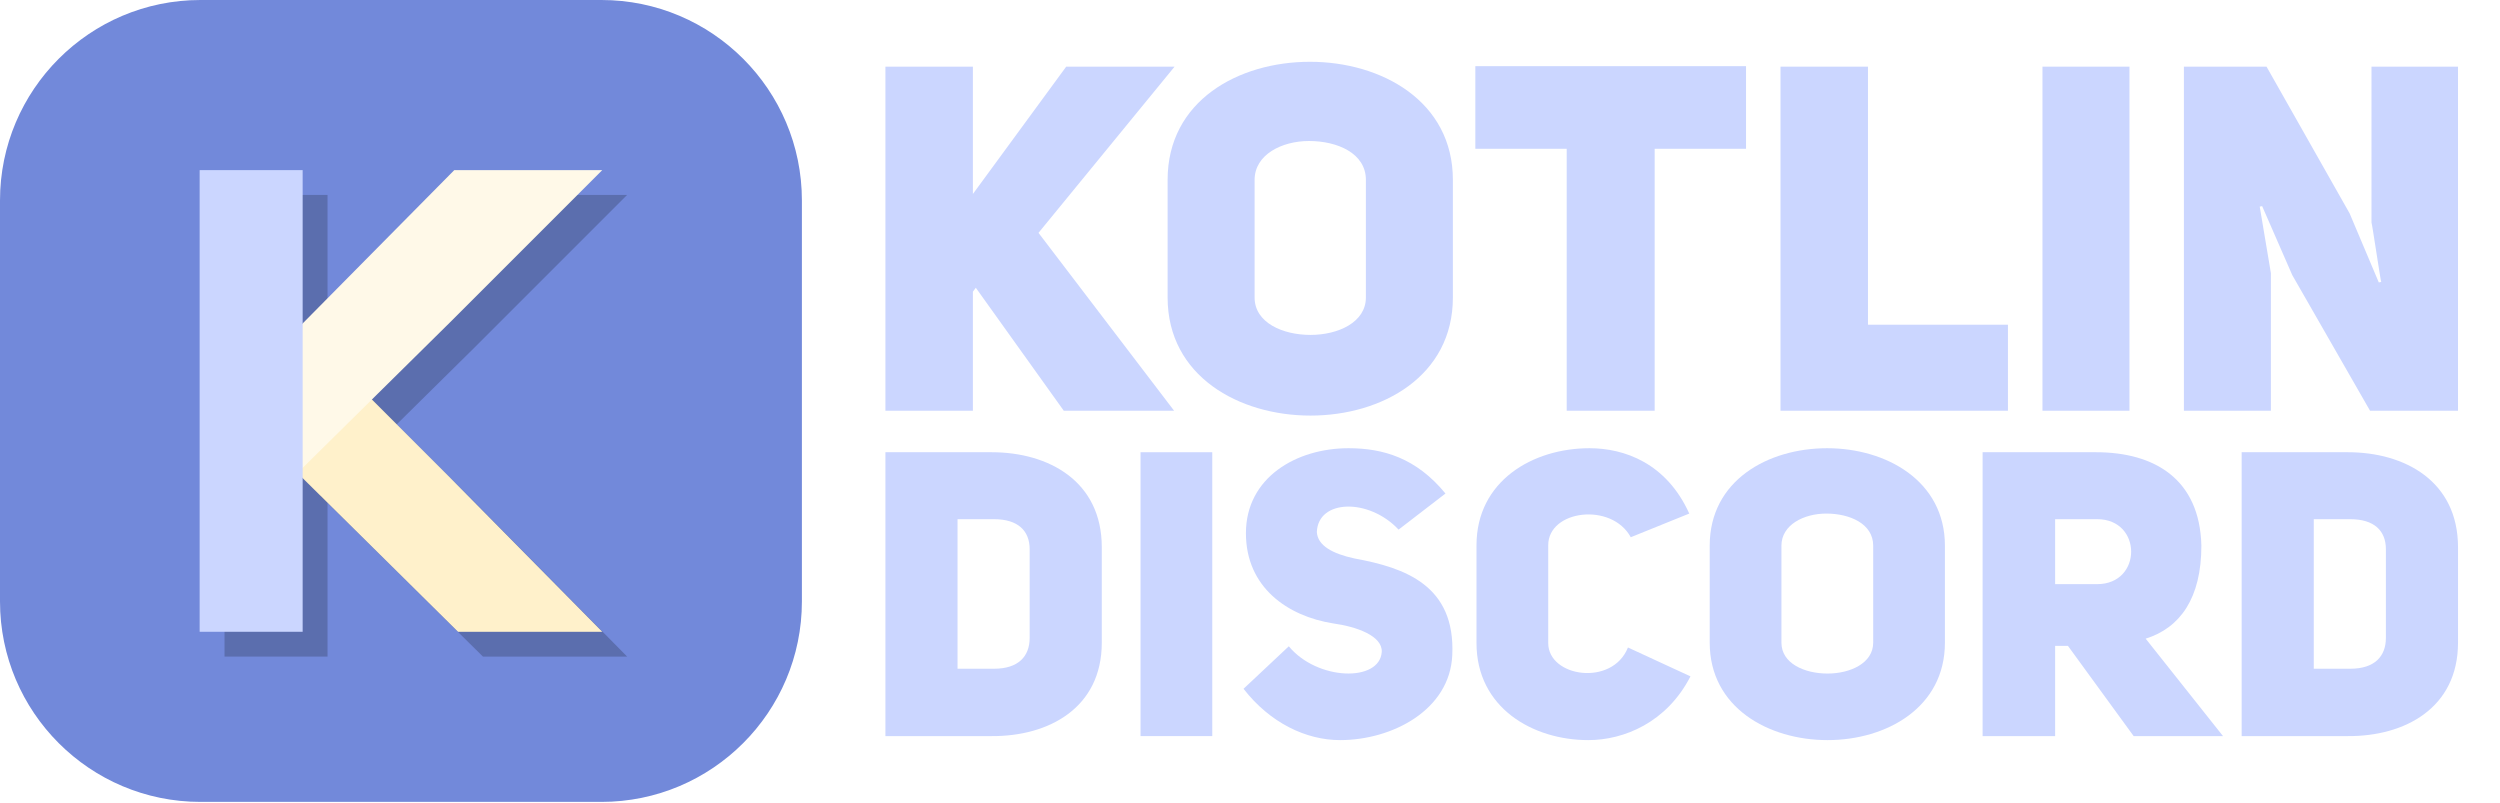
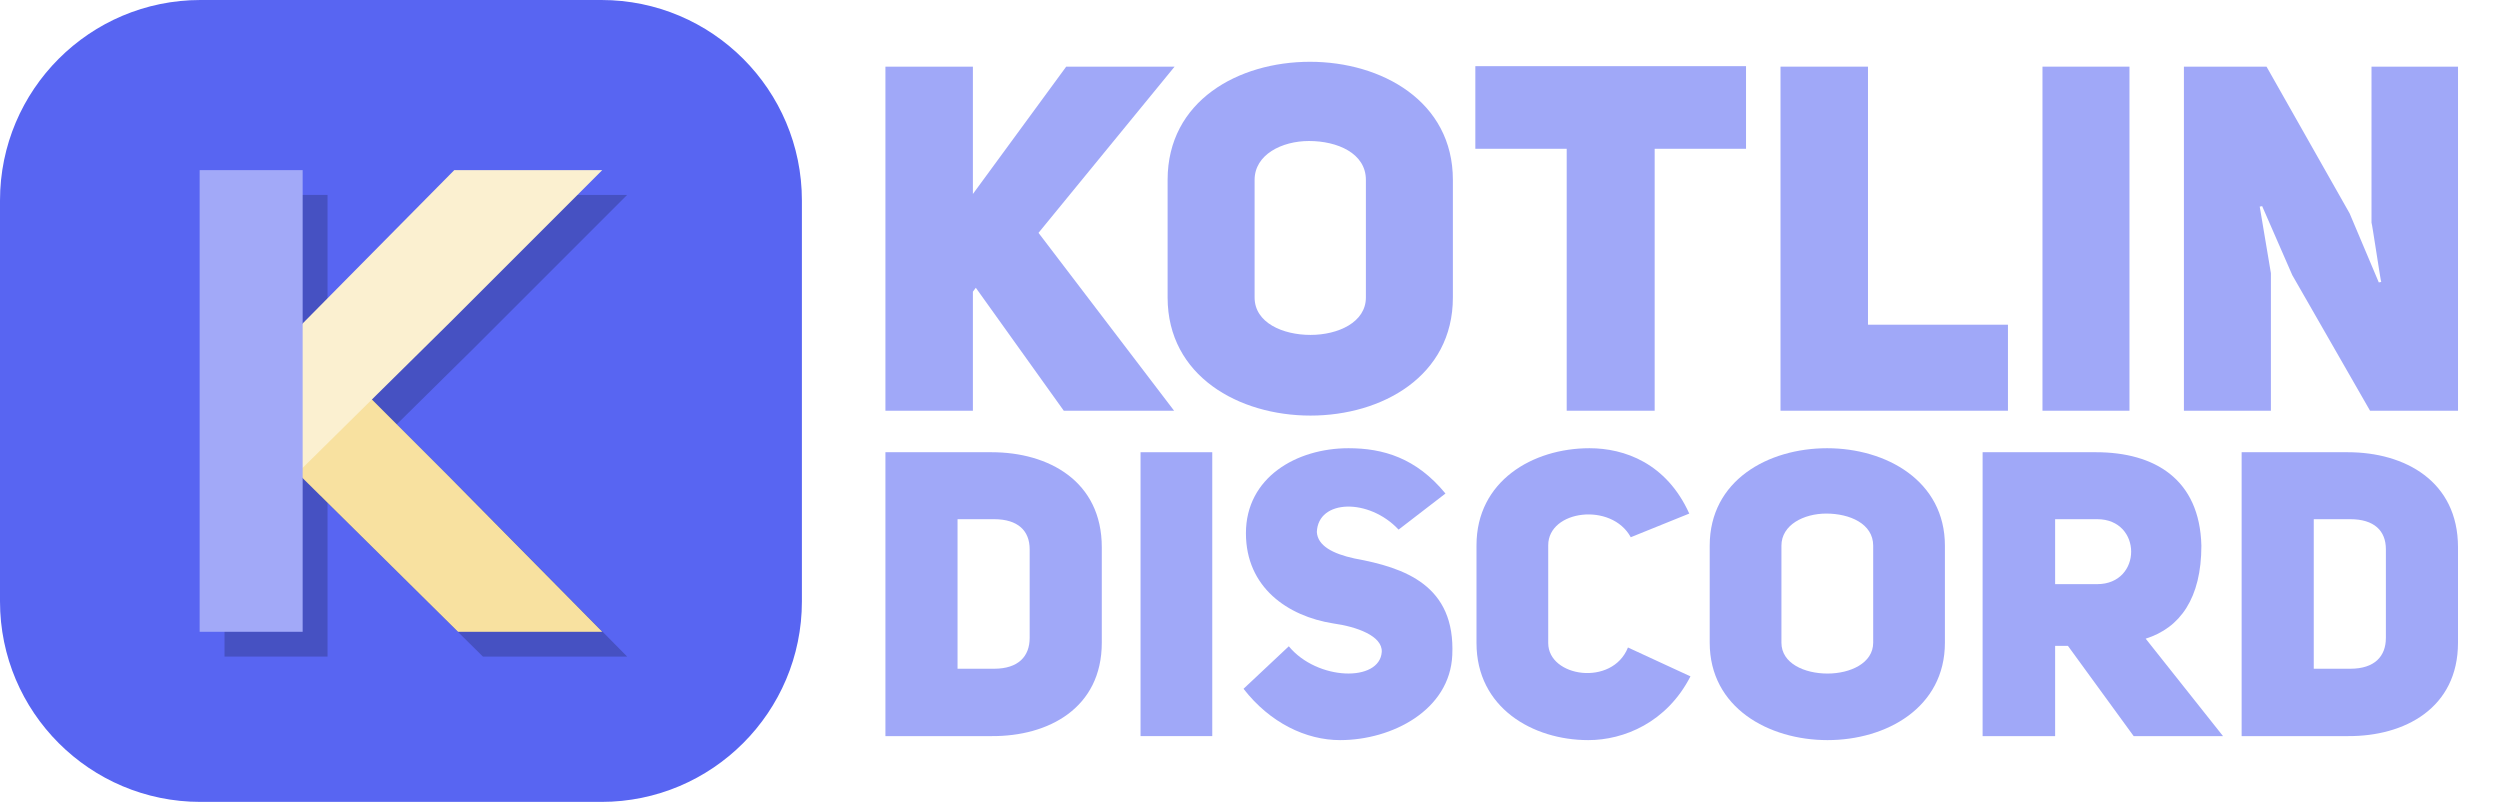
<svg xmlns="http://www.w3.org/2000/svg" width="100%" height="100%" viewBox="0 0 1299 417" version="1.1" xml:space="preserve" style="fill-rule:evenodd;clip-rule:evenodd;stroke-linejoin:round;stroke-miterlimit:2;">
-   <g id="Text">
-     <g id="Discord">
-       <path id="path892" d="M460.063,234.976l0,147.502l55.172,0c29.564,0.208 57.254,-14.584 57.254,-48.542l0,-49.584c0,-34.376 -27.69,-49.376 -57.254,-49.376l-55.172,0Zm37.476,112.501l0,-77.709l18.945,0c12.492,0 18.53,6.042 18.53,15.625l0,46.043c0,9.583 -5.83,16.041 -18.53,16.041l-18.945,0Z" style="fill:#cbd6ff;fill-rule:nonzero;" />
-       <rect id="path894" x="592.625" y="234.976" width="37.267" height="147.502" style="fill:#cbd6ff;fill-rule:nonzero;" />
-       <path id="path896" d="M646.135,357.894c13.74,17.709 32.478,26.667 50.175,26.667c27.065,0 57.045,-15.625 58.294,-44.167c1.666,-36.25 -24.567,-45.417 -50.799,-50.209c-11.451,-2.5 -19.154,-6.667 -19.571,-13.75c0.625,-17.084 27.066,-17.709 42.472,-1.25l24.359,-18.75c-15.198,-18.542 -32.479,-23.542 -50.383,-23.542c-27.066,0 -53.298,15.208 -53.298,44.167c0,28.125 21.652,43.125 45.386,46.876c12.076,1.666 25.608,6.458 25.192,14.791c-1.041,15.834 -33.52,15.001 -48.301,-2.916l-23.526,22.083Z" style="fill:#cbd6ff;fill-rule:nonzero;" />
-       <path id="path898" d="M845.888,336.436c-8.12,20.417 -41.431,15.417 -41.431,-2.292l0,-50.834c0,-18.334 32.895,-22.5 42.888,-4.167l30.397,-12.291c-11.867,-26.251 -33.728,-33.959 -51.841,-33.959c-29.564,0 -58.711,17.083 -58.711,50.417l0,50.834c0,33.542 29.147,50.417 58.087,50.417c18.529,0 40.806,-9.167 53.089,-33.125l-32.478,-15Z" style="fill:#cbd6ff;fill-rule:nonzero;" />
-       <path id="path900" d="M888.366,333.936c0,33.75 30.605,50.625 61.21,50.625c30.604,0 61.001,-16.875 61.001,-50.625l0,-50.418c0,-33.75 -30.605,-50.625 -61.21,-50.625c-30.604,0 -61.001,16.667 -61.001,50.625l0,50.418Zm37.267,-50.418c0,-10.833 11.659,-16.666 23.318,-16.666c12.075,0 24.359,5.208 24.359,16.666l0,50.418c0,10.625 -11.867,16.042 -23.734,16.042c-11.868,0 -23.943,-5.209 -23.943,-16.042l0,-50.418Z" style="fill:#cbd6ff;fill-rule:nonzero;" />
-       <path id="path902" d="M1108.65,382.478l46.427,0l-40.182,-50.626c17.905,-5.625 28.939,-21.042 28.939,-48.334c-0.832,-34.583 -24.358,-48.542 -54.755,-48.542l-58.919,0l0,147.502l37.683,0l0,-46.876l6.663,0l34.144,46.876Zm-40.807,-78.959l0,-33.751l21.861,0c23.526,0 23.526,33.751 0,33.751l-21.861,0Z" style="fill:#cbd6ff;fill-rule:nonzero;" />
-       <path id="path904" d="M1164.76,234.976l0,147.502l55.172,0c29.563,0.208 57.253,-14.584 57.253,-48.542l0,-49.584c0,-34.376 -27.69,-49.376 -57.253,-49.376l-55.172,0Zm37.475,112.501l0,-77.709l18.946,0c12.491,0 18.529,6.042 18.529,15.625l0,46.043c0,9.583 -5.829,16.041 -18.529,16.041l-18.946,0Z" style="fill:#cbd6ff;fill-rule:nonzero;" />
+   <g transform="matrix(4.16667,0,0,4.16667,0,0)">
+     <g id="Text" transform="matrix(1,0,0,1,0,-2.86102e-06)">
+       <g id="Discord" transform="matrix(1.24917,0,0,1.25002,-29.4239,-12.4353)">
+         <path id="path892" d="M111.946,55.063l-0,28.32l10.6,-0c5.68,0.04 11,-2.8 11,-9.32l-0,-9.52c-0,-6.6 -5.32,-9.48 -11,-9.48l-10.6,-0Zm7.2,21.6l-0,-14.92l3.64,-0c2.4,-0 3.56,1.16 3.56,3l-0,8.84c-0,1.84 -1.12,3.08 -3.56,3.08l-3.64,-0Z" style="fill:#a0a8f8;fill-rule:nonzero;" />
+         <rect id="path894" x="137.414" y="55.063" width="7.16" height="28.32" style="fill:#a0a8f8;fill-rule:nonzero;" />
+         <path id="path896" d="M147.695,78.663c2.64,3.4 6.24,5.12 9.64,5.12c5.2,-0 10.96,-3 11.2,-8.48c0.32,-6.96 -4.72,-8.72 -9.76,-9.64c-2.2,-0.48 -3.68,-1.28 -3.76,-2.64c0.12,-3.28 5.2,-3.4 8.16,-0.24l4.68,-3.6c-2.92,-3.56 -6.24,-4.52 -9.68,-4.52c-5.2,-0 -10.24,2.92 -10.24,8.48c0,5.4 4.16,8.28 8.72,9c2.32,0.32 4.92,1.24 4.84,2.84c-0.2,3.04 -6.44,2.88 -9.28,-0.56l-4.52,4.24Z" style="fill:#a0a8f8;fill-rule:nonzero;" />
+         <path id="path898" d="M186.073,74.543c-1.56,3.92 -7.96,2.96 -7.96,-0.44l0,-9.76c0,-3.52 6.32,-4.32 8.24,-0.8l5.84,-2.36c-2.28,-5.04 -6.48,-6.52 -9.96,-6.52c-5.68,-0 -11.28,3.28 -11.28,9.68l0,9.76c0,6.44 5.6,9.68 11.16,9.68c3.56,-0 7.84,-1.76 10.2,-6.36l-6.24,-2.88Z" style="fill:#a0a8f8;fill-rule:nonzero;" />
+         <path id="path900" d="M194.234,74.063c0,6.48 5.88,9.72 11.76,9.72c5.88,-0 11.72,-3.24 11.72,-9.72l0,-9.68c0,-6.48 -5.88,-9.72 -11.76,-9.72c-5.88,-0 -11.72,3.2 -11.72,9.72l0,9.68Zm7.16,-9.68c0,-2.08 2.24,-3.2 4.48,-3.2c2.32,-0 4.68,1 4.68,3.2l0,9.68c0,2.04 -2.28,3.08 -4.56,3.08c-2.28,-0 -4.6,-1 -4.6,-3.08l0,-9.68Z" style="fill:#a0a8f8;fill-rule:nonzero;" />
+         <path id="path902" d="M236.557,83.383l8.92,-0l-7.72,-9.72c3.44,-1.08 5.56,-4.04 5.56,-9.28c-0.16,-6.64 -4.68,-9.32 -10.52,-9.32l-11.32,-0l-0,28.32l7.24,-0l-0,-9l1.28,-0l6.56,9Zm-7.84,-15.16l-0,-6.48l4.2,-0c4.52,-0 4.52,6.48 -0,6.48l-4.2,-0Z" style="fill:#a0a8f8;fill-rule:nonzero;" />
+         <path id="path904" d="M247.336,55.063l0,28.32l10.6,-0c5.68,0.04 11,-2.8 11,-9.32l0,-9.52c0,-6.6 -5.32,-9.48 -11,-9.48l-10.6,-0Zm7.2,21.6l0,-14.92l3.64,-0c2.4,-0 3.56,1.16 3.56,3l0,8.84c0,1.84 -1.12,3.08 -3.56,3.08l-3.64,-0Z" style="fill:#a0a8f8;fill-rule:nonzero;" />
+       </g>
+       <g id="Kotlin" transform="matrix(1.51511,0,0,1.51511,-58.7694,-12.7093)">
+         <path id="path880" d="M118.865,24.354l-0,-10.48l-7.2,0l-0,28.32l7.2,0l-0,-9.8l0.24,-0.32l7.24,10.12l9.08,0l-11.16,-14.64l11.2,-13.68l-8.92,0l-7.68,10.48Z" style="fill:#a0a8f8;fill-rule:nonzero;" />
+         <path id="path882" d="M134.891,32.874c0,6.48 5.88,9.72 11.76,9.72c5.88,0 11.72,-3.24 11.72,-9.72l0,-9.68c0,-6.48 -5.88,-9.72 -11.76,-9.72c-5.88,0 -11.72,3.2 -11.72,9.72l0,9.68Zm7.16,-9.68c0,-2.08 2.24,-3.2 4.48,-3.2c2.32,0 4.68,1 4.68,3.2l0,9.68c0,2.04 -2.28,3.08 -4.56,3.08c-2.28,0 -4.6,-1 -4.6,-3.08l0,-9.68Z" style="fill:#a0a8f8;fill-rule:nonzero;" />
+         <path id="path884" d="M182.499,20.634l0,-6.8l-22.28,0l0,6.8l7.52,0l0,21.56l7.24,0l0,-21.56l7.52,0Z" style="fill:#a0a8f8;fill-rule:nonzero;" />
+         <path id="path886" d="M185.337,42.194l18.72,0l-0,-7.08l-11.52,0l-0,-21.24l-7.2,0l-0,28.32Z" style="fill:#a0a8f8;fill-rule:nonzero;" />
+         <rect id="path888" x="206.899" y="13.874" width="7.16" height="28.32" style="fill:#a0a8f8;fill-rule:nonzero;" />
+         <path id="path890" d="M218.54,42.194l7.16,0l-0,-11.32l-0.92,-5.48l0.2,-0.04l2.48,5.68l6.4,11.16l7.24,0l-0,-28.32l-7.12,0l-0,12.84c0.04,0 0.76,4.88 0.8,4.88l-0.2,0.04l-2.4,-5.68l-6.84,-12.08l-6.8,0l-0,28.32Z" style="fill:#a0a8f8;fill-rule:nonzero;" />
+       </g>
    </g>
-     <g id="Kotlin">
-       <path id="path880" d="M505.516,100.79l0,-66.159l-45.454,0l0,178.783l45.454,0l0,-61.867l1.515,-2.021l45.706,63.888l57.321,0l-70.452,-92.422l70.705,-86.361l-56.312,0l-48.483,66.159Z" style="fill:#cbd6ff;fill-rule:nonzero;" />
-       <path id="path882" d="M606.689,154.577c0,40.908 37.12,61.362 74.24,61.362c37.12,0 73.988,-20.454 73.988,-61.362l0,-61.11c0,-40.908 -37.12,-61.362 -74.24,-61.362c-37.12,0 -73.988,20.202 -73.988,61.362l0,61.11Zm45.201,-61.11c0,-13.131 14.141,-20.201 28.282,-20.201c14.646,0 29.544,6.313 29.544,20.201l0,61.11c0,12.878 -14.393,19.444 -28.787,19.444c-14.393,0 -29.039,-6.313 -29.039,-19.444l0,-61.11Z" style="fill:#cbd6ff;fill-rule:nonzero;" />
-       <path id="path884" d="M907.237,77.306l0,-42.928l-140.653,0l0,42.928l47.474,0l0,136.108l45.705,0l0,-136.108l47.474,0Z" style="fill:#cbd6ff;fill-rule:nonzero;" />
-       <path id="path886" d="M925.15,213.414l118.178,0l0,-44.696l-72.725,0l0,-134.087l-45.453,0l0,178.783Z" style="fill:#cbd6ff;fill-rule:nonzero;" />
-       <rect id="path888" x="1061.27" y="34.631" width="45.201" height="178.783" style="fill:#cbd6ff;fill-rule:nonzero;" />
-       <path id="path890" d="M1134.76,213.414l45.201,0l0,-71.463l-5.808,-34.595l1.262,-0.253l15.656,35.858l40.403,70.453l45.706,0l0,-178.783l-44.948,0l0,81.058c0.252,0 4.798,30.807 5.05,30.807l-1.262,0.253l-15.151,-35.858l-43.181,-76.26l-42.928,0l0,178.783Z" style="fill:#cbd6ff;fill-rule:nonzero;" />
-     </g>
-   </g>
-   <g id="Logo">
-     <path d="M416.667,104.167c0,-57.491 -46.676,-104.167 -104.167,-104.167l-208.333,0c-57.491,0 -104.167,46.676 -104.167,104.167l0,208.333c0,57.491 46.676,104.167 104.167,104.167l208.333,0c57.491,0 104.167,-46.676 104.167,-104.167l0,-208.333Z" style="fill:#7289da;" />
-     <g>
-       <clipPath id="_clip1">
-         <rect id="polygon93" x="166.619" y="101.282" width="159.238" height="156.403" />
-       </clipPath>
-       <g clip-path="url(#_clip1)">
-         <path d="M165.601,260.52l81.187,-80.169l79.069,-79.069l-76.885,0l-83.371,84.305l0,74.933Z" style="fill-opacity:0.2;fill-rule:nonzero;" />
+     <g id="Logo">
+       <path d="M100,25c0,-13.798 -11.202,-25 -25,-25l-50,0c-13.798,0 -25,11.202 -25,25l0,50c0,13.798 11.202,25 25,25l50,0c13.798,0 25,-11.202 25,-25l0,-50Z" style="fill:#5865f2;" />
+       <g transform="matrix(0.769231,0,0,0.769231,11.5385,11.5385)">
+         <g id="polygon93" transform="matrix(0.82507,0,0,0.82507,37.1632,16.6)">
+           <clipPath id="_clip1">
+             <rect x="-0.216" y="-0" width="60.216" height="59.144" />
+           </clipPath>
+           <g clip-path="url(#_clip1)">
+             <path d="M-0.601,60.216l30.701,-30.316l29.9,-29.9l-29.074,0l-31.527,31.88l0,28.336Z" style="fill-opacity:0.2;fill-rule:nonzero;" />
+           </g>
+         </g>
+         <g id="polygon931" transform="matrix(5.0521e-17,-0.82507,0.82507,5.0521e-17,36.985,90.9454)">
+           <path d="M-0.601,60.216l30.701,-30.316l29.9,-29.9l-29.074,0l-31.527,31.88l0,28.336Z" style="fill-opacity:0.2;fill-rule:nonzero;" />
+         </g>
+         <g transform="matrix(0.71424,0,0,1,-21.3992,9.3165)">
+           <rect x="59.923" y="7.284" width="23.379" height="74.841" style="fill-opacity:0.2;" />
+         </g>
      </g>
-       <path id="polygon931" d="M325.857,341.158l-80.169,-81.188l-79.069,-79.069l0,76.886l84.305,83.371l74.933,0Z" style="fill-opacity:0.2;fill-rule:nonzero;" />
-       <rect x="116.667" y="101.282" width="53.52" height="239.876" style="fill-opacity:0.2;" />
-     </g>
-     <g>
-       <path id="polygon932" d="M312.929,328.271l-80.17,-81.187l-79.069,-79.069l0,76.885l84.306,83.371l74.933,0Z" style="fill:#fff1cb;fill-rule:nonzero;" />
-       <path id="polygon933" d="M152.672,247.634l81.187,-80.169l79.07,-79.069l-76.886,0l-83.371,84.305l0,74.933Z" style="fill:#fff9e8;fill-rule:nonzero;" />
-       <rect x="103.738" y="88.396" width="53.52" height="239.876" style="fill:#cbd6ff;" />
+       <g transform="matrix(0.769231,0,0,0.769231,11.1103,11.5385)">
+         <g id="polygon932" transform="matrix(5.0521e-17,-0.82507,0.82507,5.0521e-17,33.508,86.9248)">
+           <path d="M-0.601,60.216l30.701,-30.316l29.9,-29.9l-29.074,0l-31.527,31.88l0,28.336Z" style="fill:#f8e1a0;fill-rule:nonzero;" />
+         </g>
+         <g id="polygon933" transform="matrix(0.82507,0,0,0.82507,33.6861,12.5794)">
+           <path d="M-0.601,60.216l30.701,-30.316l29.9,-29.9l-29.074,0l-31.527,31.88l0,28.336Z" style="fill:#fbf0d0;fill-rule:nonzero;" />
+         </g>
+         <g transform="matrix(0.71424,0,0,1,-24.8762,5.29591)">
+           <rect x="59.923" y="7.284" width="23.379" height="74.841" style="fill:#a2a9f8;" />
+         </g>
+       </g>
    </g>
  </g>
</svg>
